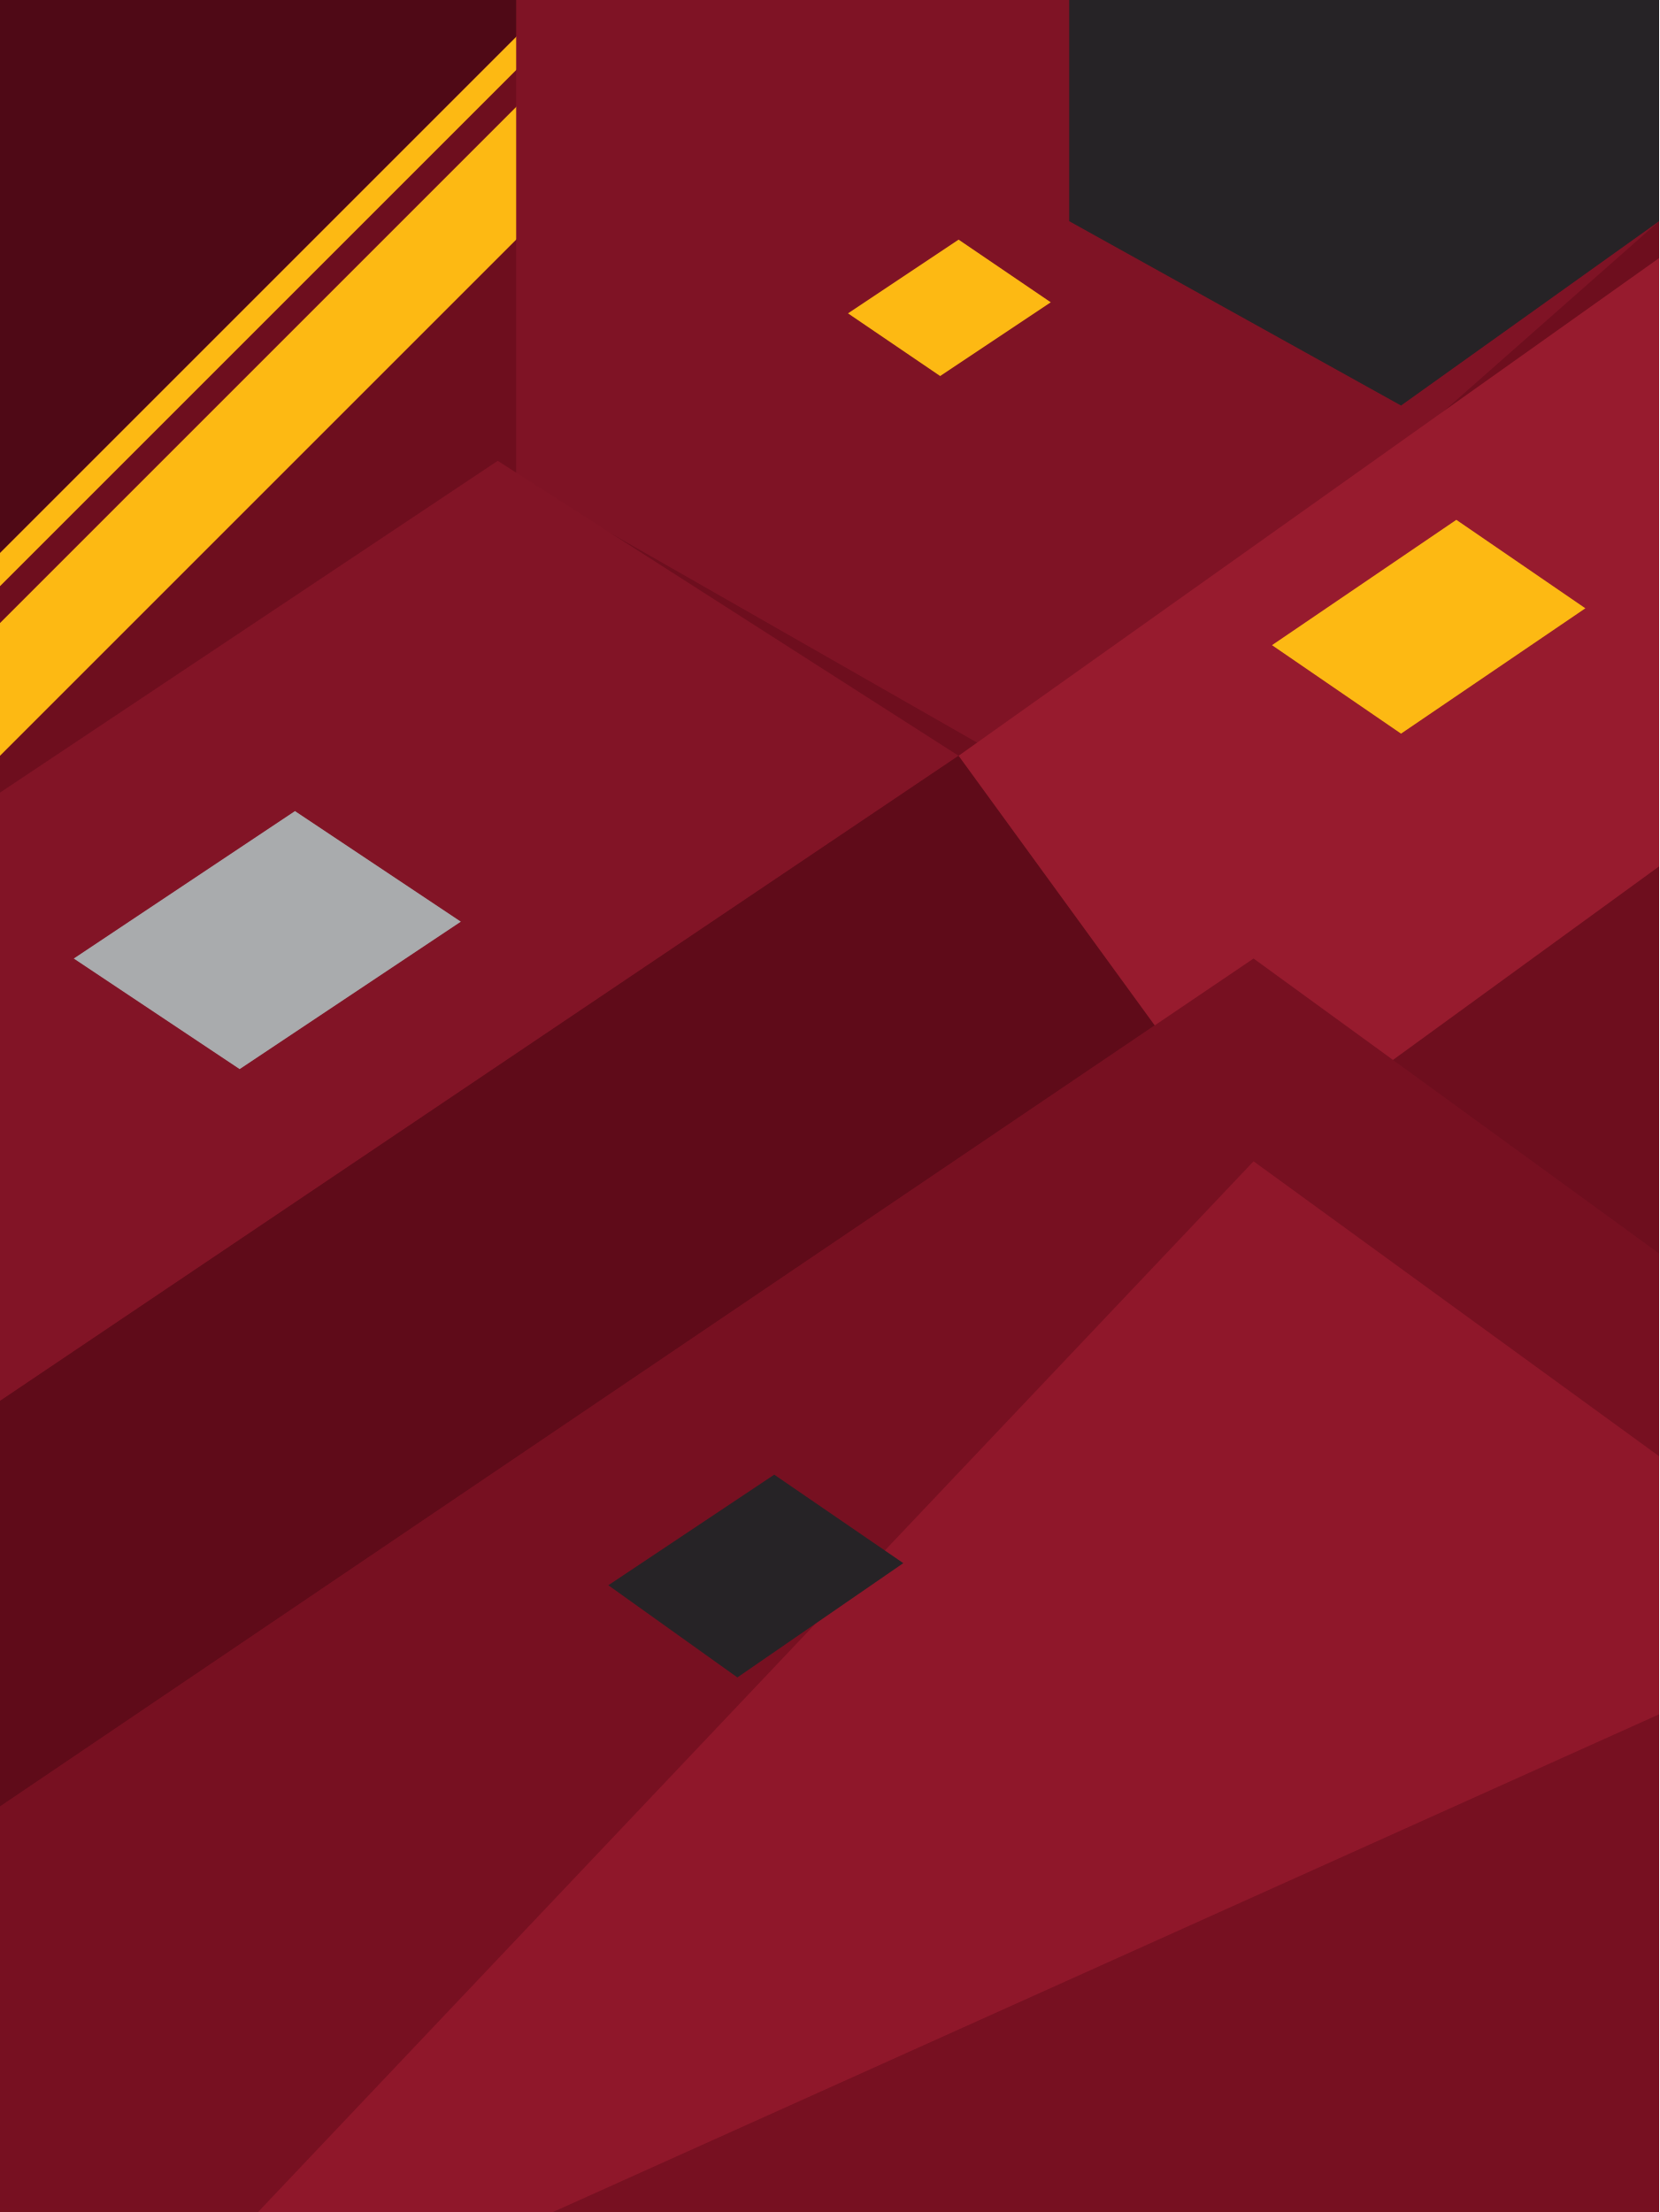
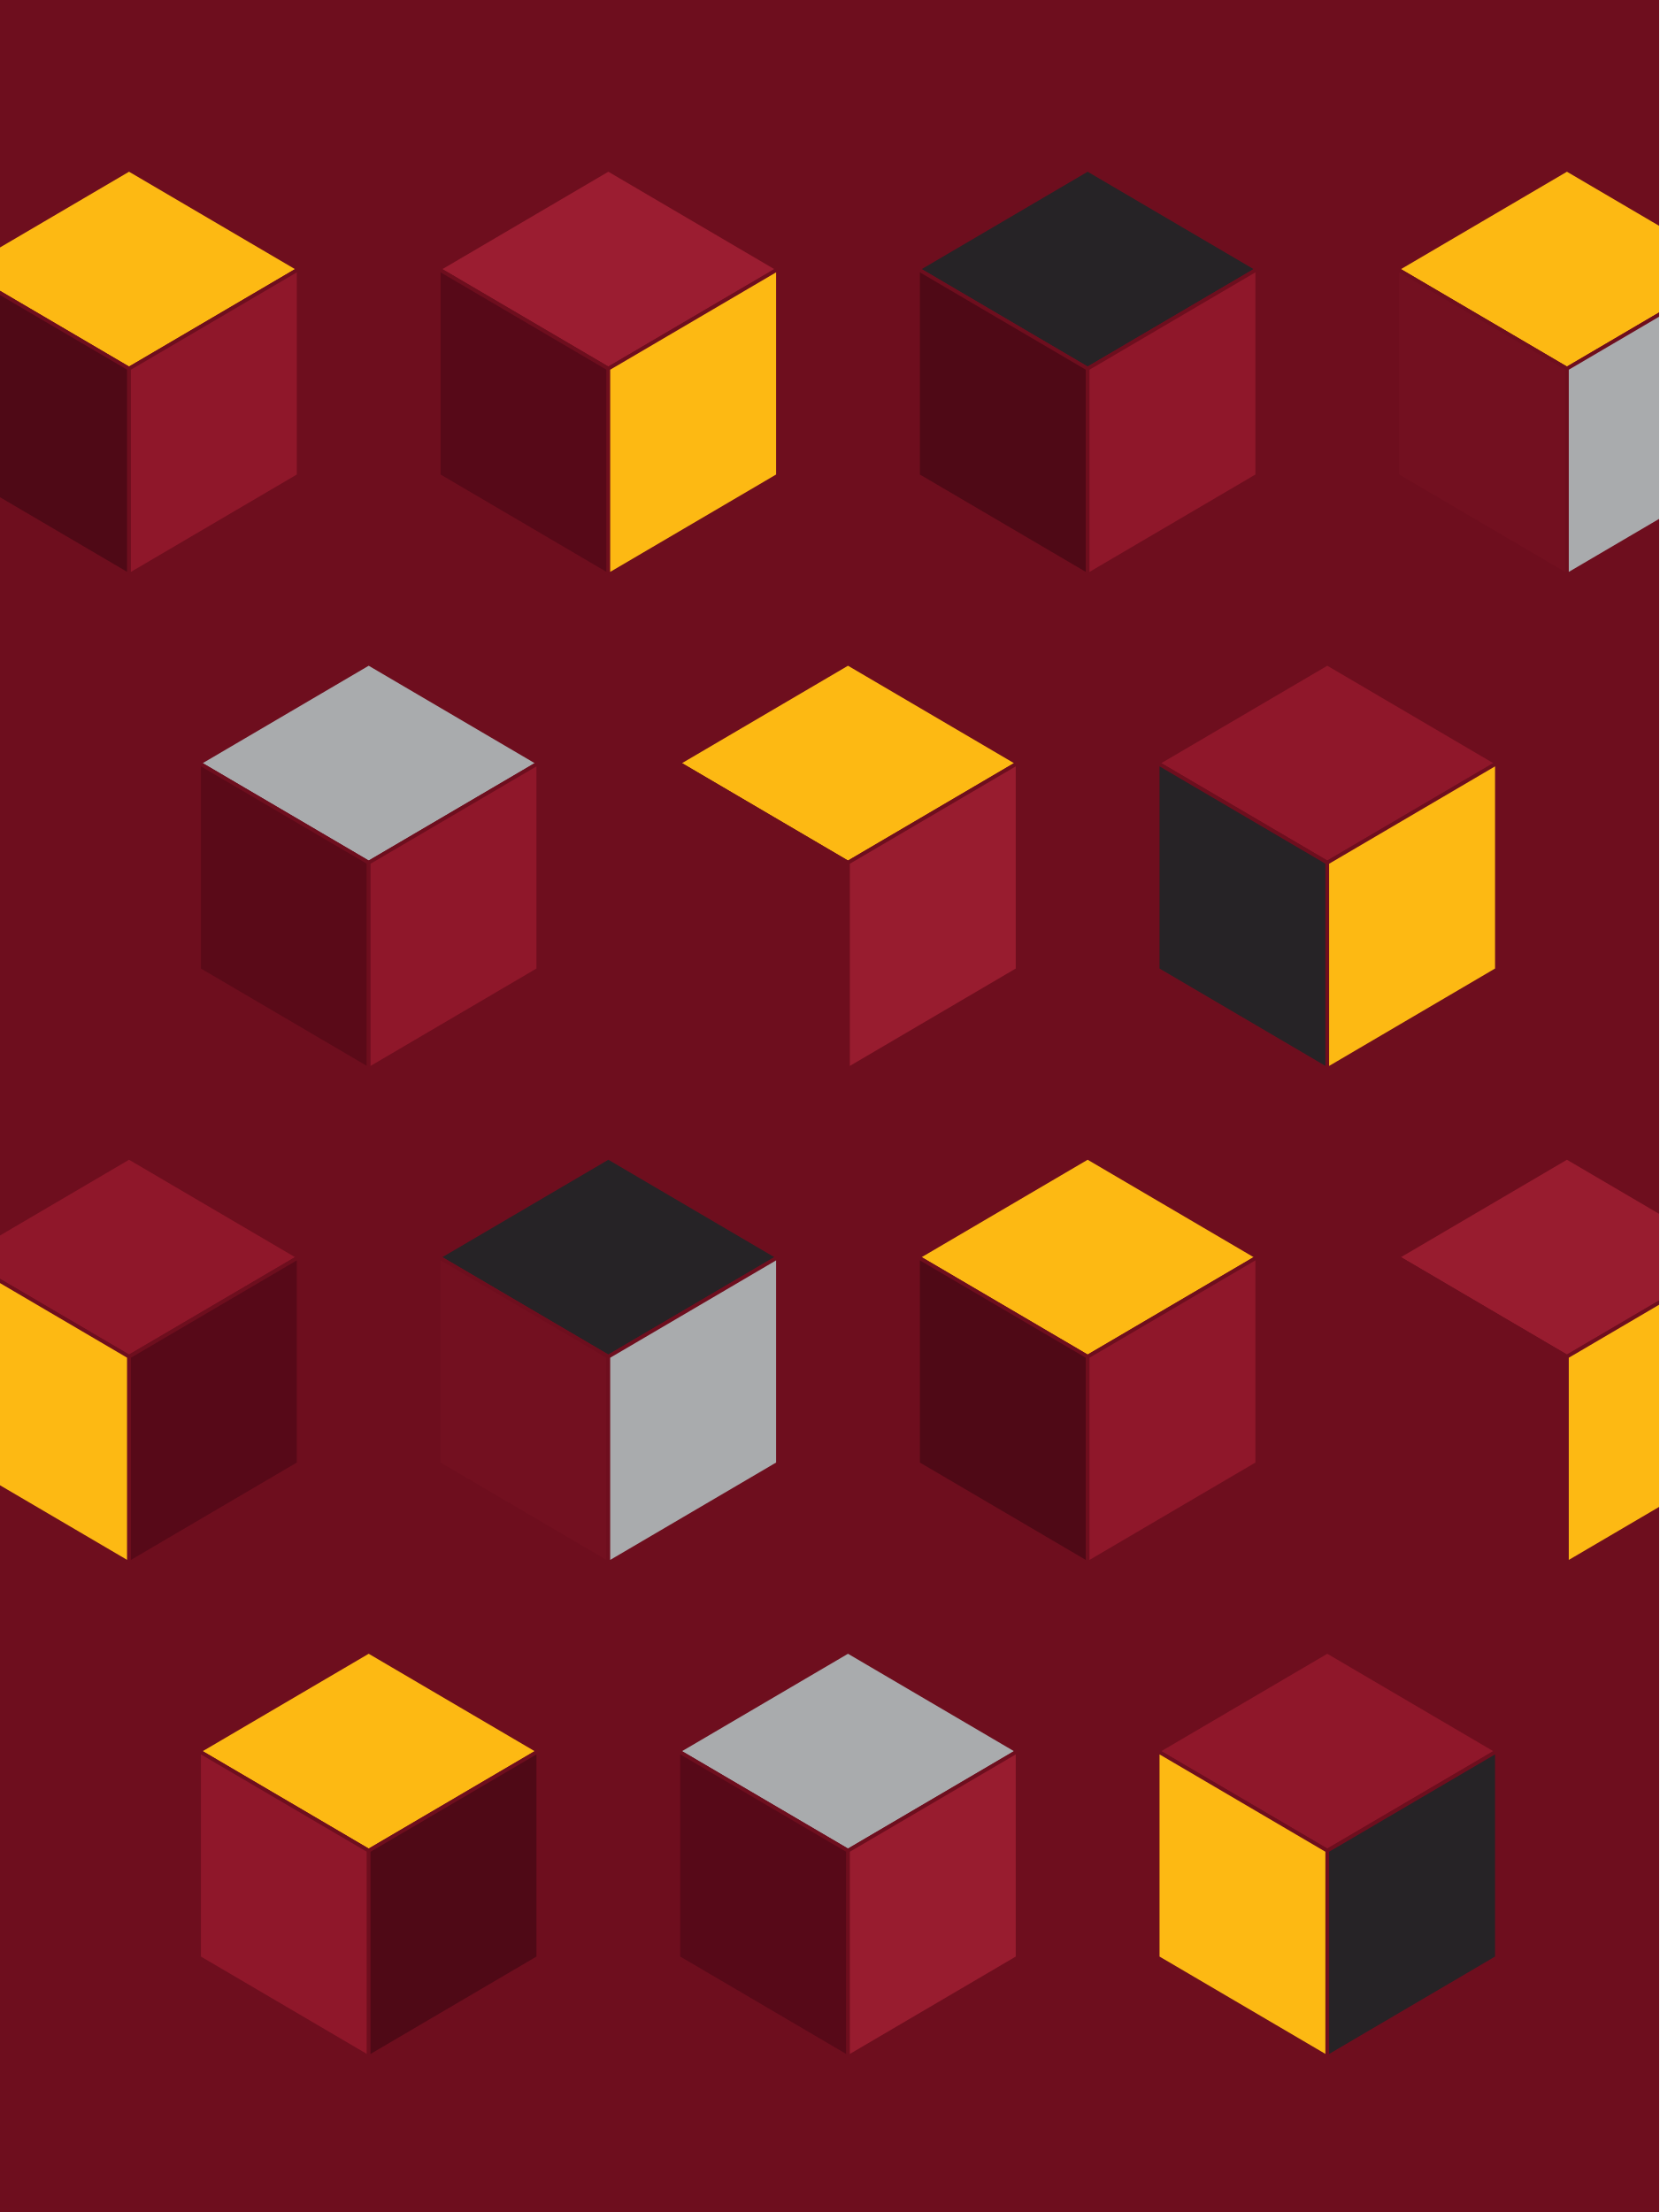
<svg xmlns="http://www.w3.org/2000/svg" viewBox="0 0 900 1200" preserveAspectRatio="xMidYMid slice">
  <rect width="900" height="1200" fill="#6e0e1e" />
-   <path d="M0 0H300L0 300Z" fill="#4f0916" />
-   <path d="M0 300 300 0H410L0 410Z" fill="#fdb913" />
-   <path d="M0 318 318 0H338L0 338Z" fill="#6e0e1e" />
-   <path d="M900 1200H540L900 840Z" fill="#4f0916" />
-   <path d="M900 860 560 1200H520L900 820Z" fill="#fdb913" />
-   <path d="M900 842 542 1200H524L900 824Z" fill="#6e0e1e" />
-   <path d="M280 0H900V120L560 420 280 260Z" fill="#7f1325" />
-   <path d="M0 430 270 250 520 410 0 760Z" fill="#821426" />
-   <path d="M0 760 520 410 680 520 0 980Z" fill="#5f0b19" />
-   <path d="M520 410 900 140V470L680 630Z" fill="#971b2e" />
-   <path d="M0 980 680 520 900 680V1200H0Z" fill="#771021" />
-   <path d="M140 1200 680 630 900 790V930L300 1200Z" fill="#8f172a" />
-   <path d="M580 0H900V120L760 220 580 120Z" fill="#262326" />
-   <path d="M40 520 160 440 250 500 130 580Z" fill="#a9abad" />
-   <path d="M690 350 790 282 860 330 760 398Z" fill="#fdb913" />
-   <path d="M330 860 420 800 490 848 400 910Z" fill="#262326" />
-   <path d="M460 170 520 130 570 164 510 204Z" fill="#fdb913" />
+   <g stroke="#6e0e1e" stroke-width="2" stroke-linejoin="round">
+     <g transform="translate(70 92)">
+       <path d="M0 0 92 54 0 108-92 54Z" fill="#fdb913" />
+       <path d="M-92 54 0 108V220L-92 166Z" fill="#4f0916" />
+       <path d="M0 108 92 54V166L0 220Z" fill="#8f172a" />
+     </g>
+     <g transform="translate(330 92)">
+       <path d="M0 0 92 54 0 108-92 54Z" fill="#9b1d31" />
+       <path d="M-92 54 0 108V220L-92 166Z" fill="#570918" />
+       <path d="M0 108 92 54V166L0 220Z" fill="#fdb913" />
+     </g>
+     <g transform="translate(590 92)">
+       <path d="M0 0 92 54 0 108-92 54Z" fill="#262326" />
+       <path d="M-92 54 0 108V220L-92 166Z" fill="#4f0916" />
+       <path d="M0 108 92 54V166L0 220Z" fill="#8f172a" />
+     </g>
+     <g transform="translate(850 92)">
+       <path d="M0 0 92 54 0 108-92 54Z" fill="#fdb913" />
+       <path d="M-92 54 0 108V220L-92 166Z" fill="#731020" />
+       <path d="M0 108 92 54V166L0 220Z" fill="#a9abad" />
+     </g>
+     <g transform="translate(200 360)">
+       <path d="M0 0 92 54 0 108-92 54Z" fill="#a9abad" />
+       <path d="M-92 54 0 108V220L-92 166Z" fill="#5a0a18" />
+       <path d="M0 108 92 54V166L0 220Z" fill="#8f172a" />
+     </g>
+     <g transform="translate(460 360)">
+       <path d="M0 0 92 54 0 108-92 54Z" fill="#fdb913" />
+       <path d="M-92 54 0 108V220L-92 166Z" fill="#6e0e1e" />
+       <path d="M0 108 92 54V166L0 220Z" fill="#981c2f" />
+     </g>
+     <g transform="translate(720 360)">
+       <path d="M0 0 92 54 0 108-92 54Z" fill="#8f172a" />
+       <path d="M-92 54 0 108V220L-92 166Z" fill="#262326" />
+       <path d="M0 108 92 54V166L0 220Z" fill="#fdb913" />
+     </g>
+     <g transform="translate(70 628)">
+       <path d="M0 0 92 54 0 108-92 54Z" fill="#8f172a" />
+       <path d="M-92 54 0 108V220L-92 166Z" fill="#fdb913" />
+       <path d="M0 108 92 54V166L0 220Z" fill="#570918" />
+     </g>
+     <g transform="translate(330 628)">
+       <path d="M0 0 92 54 0 108-92 54Z" fill="#262326" />
+       <path d="M-92 54 0 108V220L-92 166Z" fill="#731020" />
+       <path d="M0 108 92 54V166L0 220Z" fill="#a9abad" />
+     </g>
+     <g transform="translate(590 628)">
+       <path d="M0 0 92 54 0 108-92 54Z" fill="#fdb913" />
+       <path d="M-92 54 0 108V220L-92 166Z" fill="#4f0916" />
+       <path d="M0 108 92 54V166L0 220Z" fill="#8f172a" />
+     </g>
+     <g transform="translate(850 628)">
+       <path d="M0 0 92 54 0 108-92 54Z" fill="#981c2f" />
+       <path d="M-92 54 0 108V220L-92 166Z" fill="#6e0e1e" />
+       <path d="M0 108 92 54V166L0 220Z" fill="#fdb913" />
+     </g>
+     <g transform="translate(200 896)">
+       <path d="M0 0 92 54 0 108-92 54Z" fill="#fdb913" />
+       <path d="M-92 54 0 108V220L-92 166Z" fill="#8f172a" />
+       <path d="M0 108 92 54V166L0 220Z" fill="#4f0916" />
+     </g>
+     <g transform="translate(460 896)">
+       <path d="M0 0 92 54 0 108-92 54Z" fill="#a9abad" />
+       <path d="M-92 54 0 108V220L-92 166Z" fill="#570918" />
+       <path d="M0 108 92 54V166L0 220Z" fill="#981c2f" />
+     </g>
+     <g transform="translate(720 896)">
+       <path d="M0 0 92 54 0 108-92 54Z" fill="#8f172a" />
+       <path d="M-92 54 0 108V220L-92 166Z" fill="#fdb913" />
+       <path d="M0 108 92 54V166L0 220Z" fill="#262326" />
+     </g>
+   </g>
</svg>
